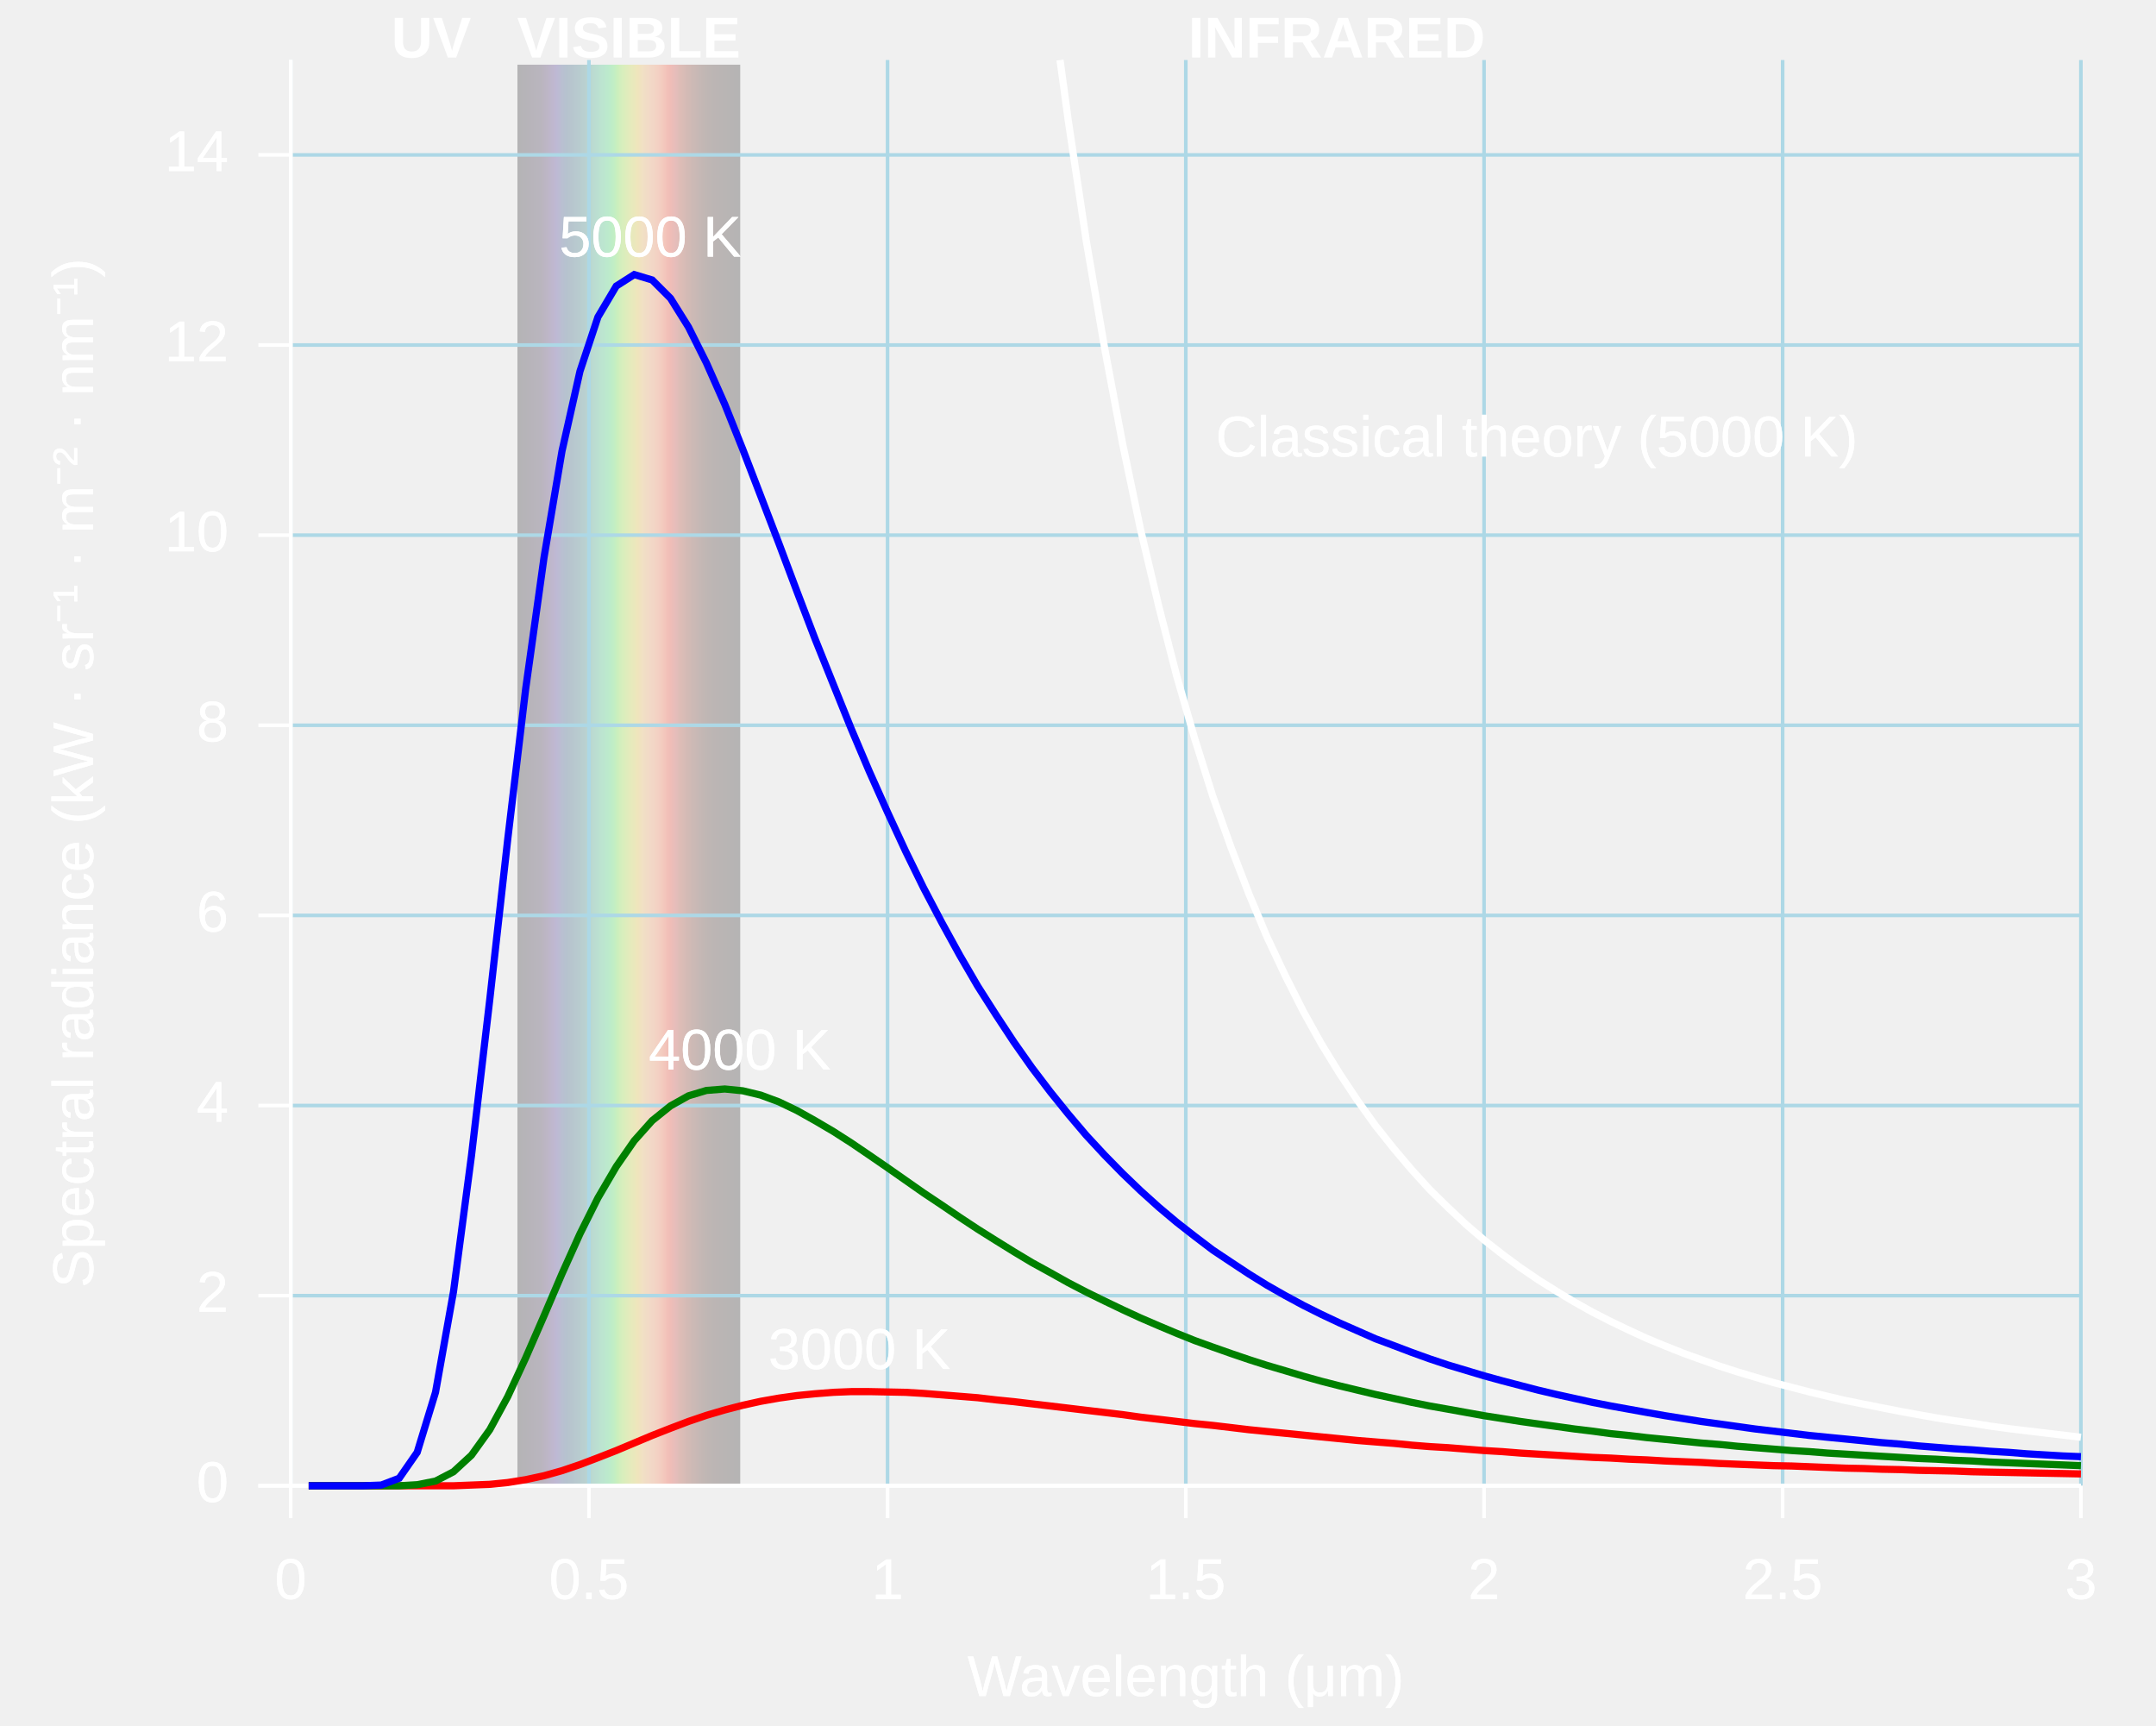
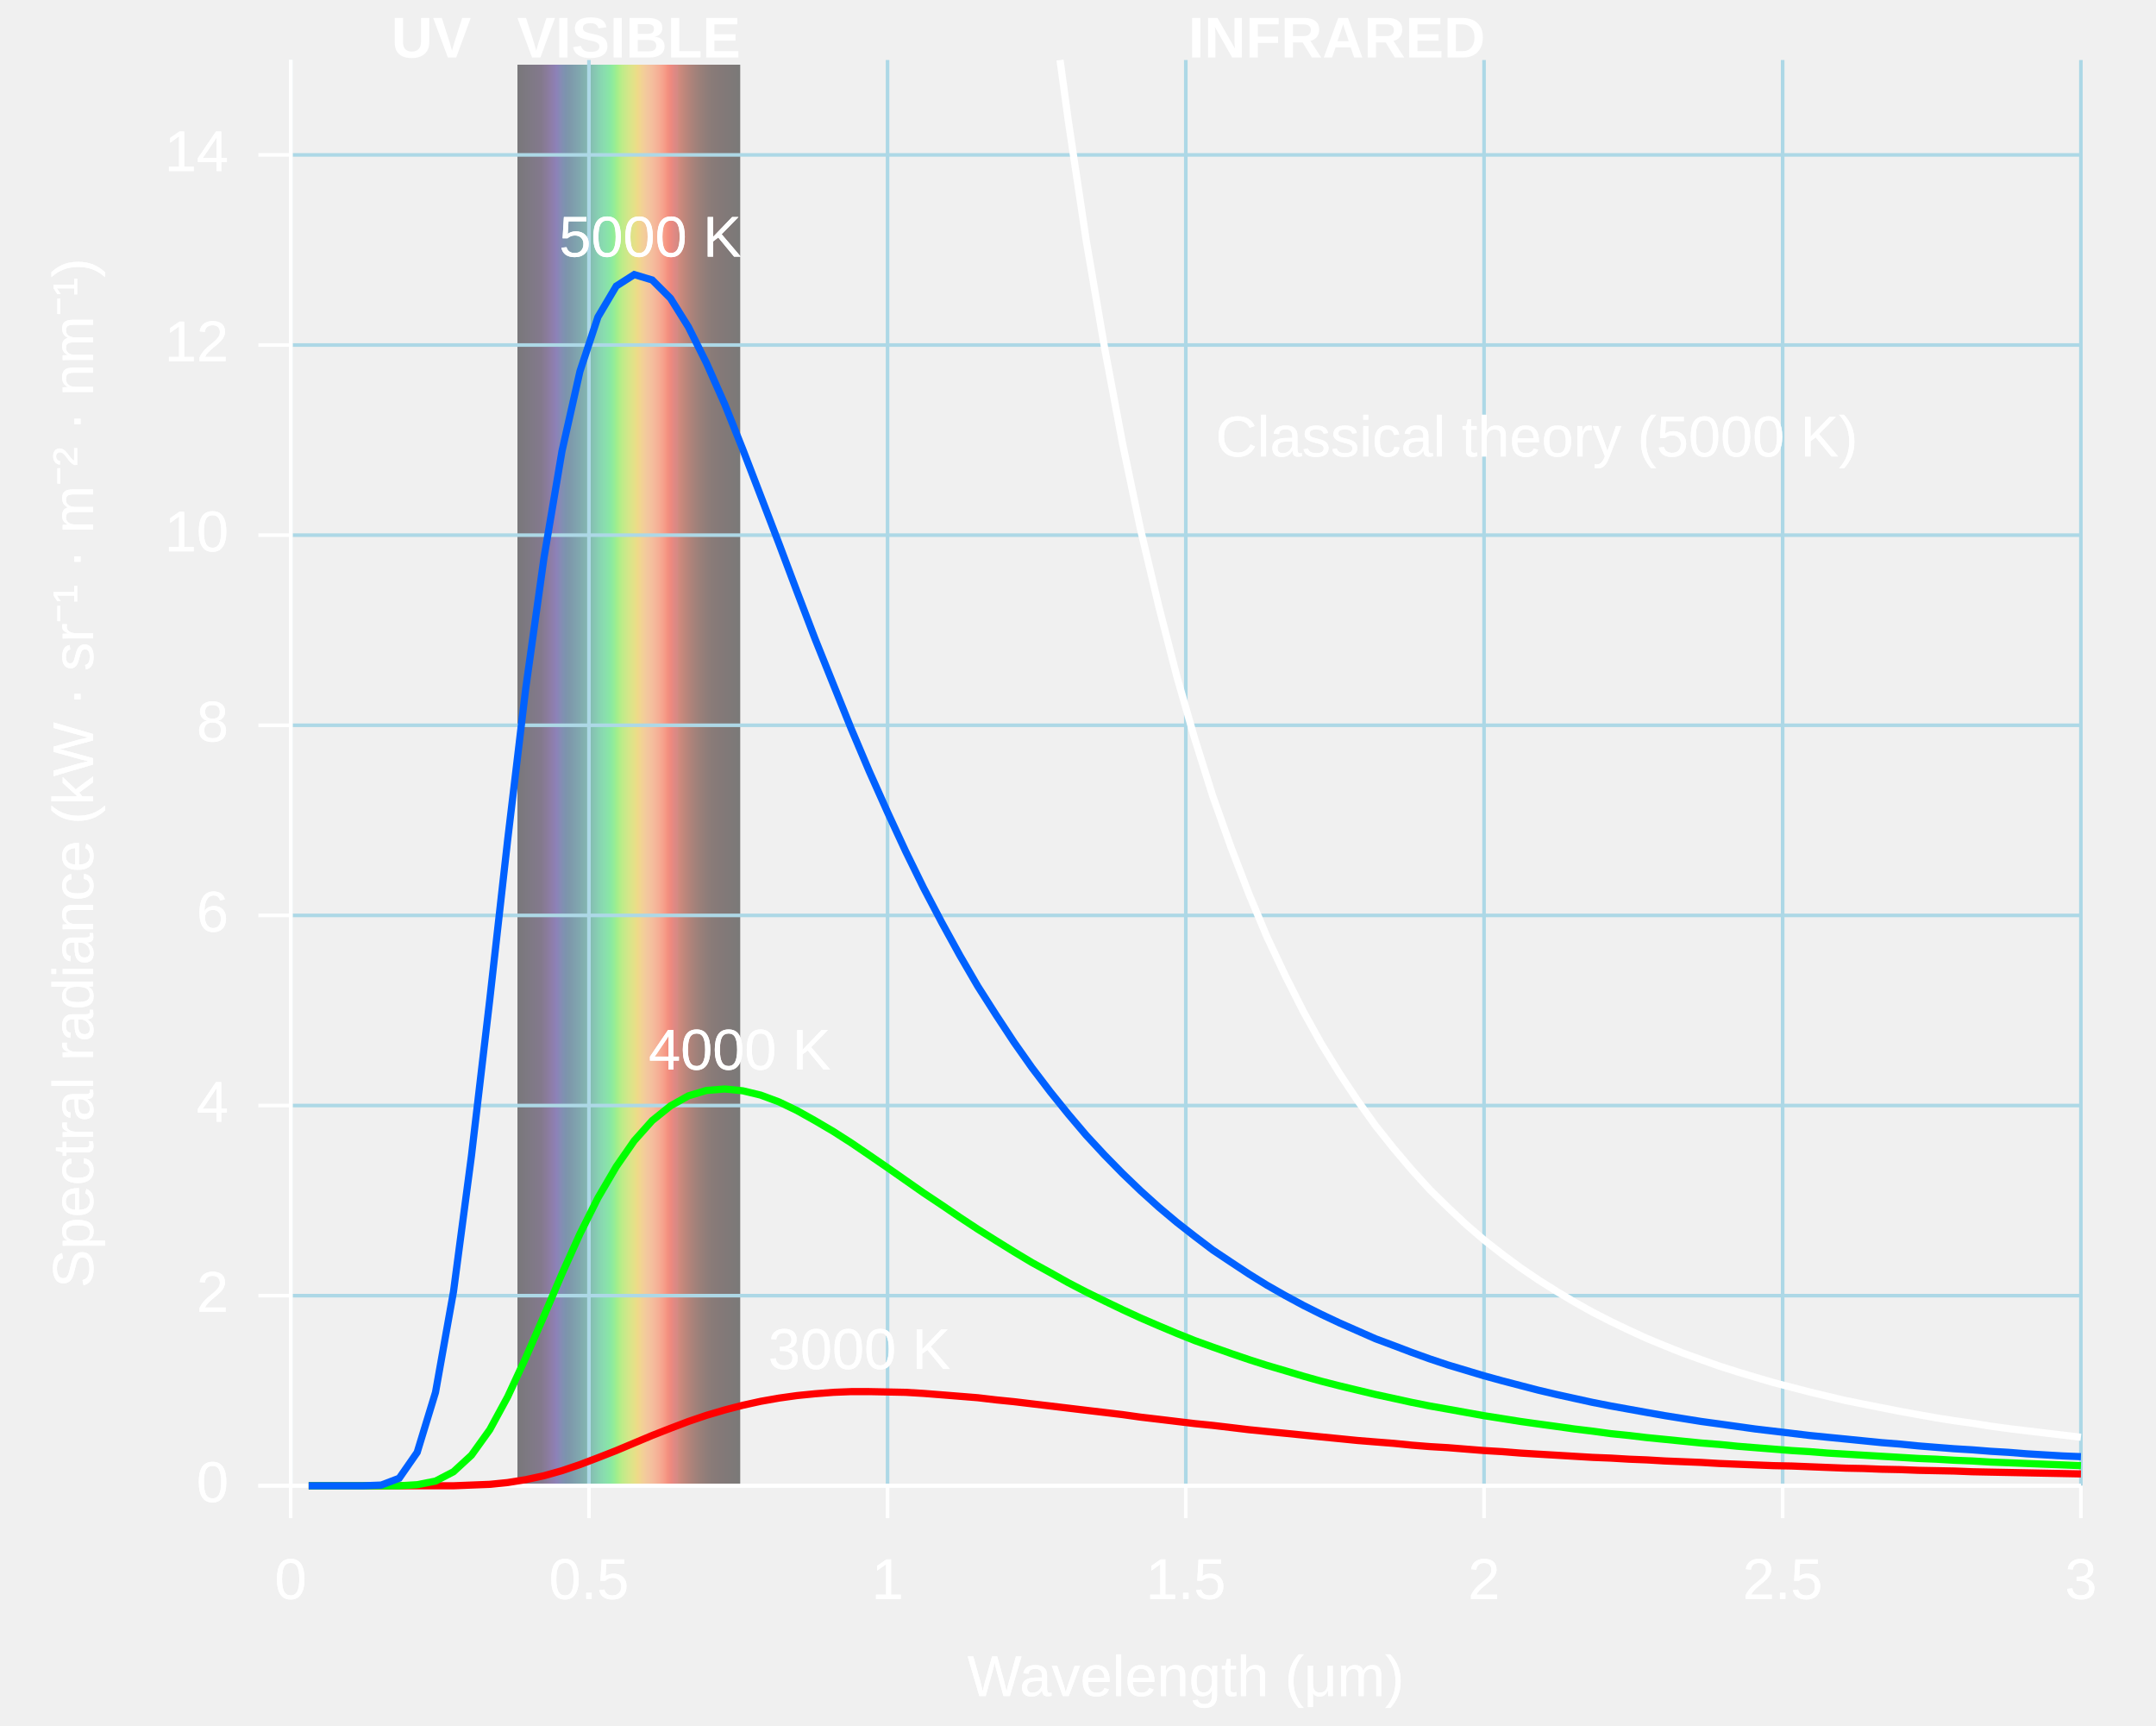
<svg xmlns="http://www.w3.org/2000/svg" width="600" height="480" viewBox="0 0 600 480">
  <defs>
    <linearGradient x1="0%" y1="0%" x2="100%" y2="0%" id="grad_spectrum">
      <stop offset="0.000" stop-color="#020005" />
      <stop offset="0.108" stop-color="#17032a" />
      <stop offset="0.121" stop-color="#1f053a" />
      <stop offset="0.135" stop-color="#25084b" />
      <stop offset="0.148" stop-color="#290a5c" />
      <stop offset="0.162" stop-color="#2b0e6f" />
      <stop offset="0.175" stop-color="#291380" />
      <stop offset="0.189" stop-color="#1f237b" />
      <stop offset="0.202" stop-color="#132e74" />
      <stop offset="0.216" stop-color="#09376c" />
      <stop offset="0.229" stop-color="#0a3e66" />
      <stop offset="0.243" stop-color="#0c4667" />
      <stop offset="0.256" stop-color="#0e4f6a" />
      <stop offset="0.270" stop-color="#10596c" />
      <stop offset="0.283" stop-color="#11636d" />
      <stop offset="0.297" stop-color="#146e6f" />
      <stop offset="0.310" stop-color="#177970" />
      <stop offset="0.324" stop-color="#178672" />
      <stop offset="0.337" stop-color="#1a9574" />
      <stop offset="0.351" stop-color="#1da375" />
      <stop offset="0.364" stop-color="#1db273" />
      <stop offset="0.378" stop-color="#20c070" />
      <stop offset="0.391" stop-color="#22cb6b" />
      <stop offset="0.405" stop-color="#21d662" />
      <stop offset="0.418" stop-color="#23e054" />
      <stop offset="0.432" stop-color="#36e842" />
      <stop offset="0.445" stop-color="#50ed28" />
      <stop offset="0.459" stop-color="#73eb22" />
      <stop offset="0.472" stop-color="#8fe722" />
      <stop offset="0.486" stop-color="#a5e221" />
      <stop offset="0.500" stop-color="#b9dc22" />
      <stop offset="0.513" stop-color="#cbd621" />
      <stop offset="0.527" stop-color="#dcce20" />
      <stop offset="0.540" stop-color="#ecc420" />
      <stop offset="0.554" stop-color="#f2b735" />
      <stop offset="0.567" stop-color="#f5ab42" />
      <stop offset="0.581" stop-color="#f69f49" />
      <stop offset="0.594" stop-color="#f7944b" />
      <stop offset="0.608" stop-color="#f98848" />
      <stop offset="0.621" stop-color="#fa7b42" />
      <stop offset="0.635" stop-color="#fb6c39" />
      <stop offset="0.648" stop-color="#fd5b2e" />
      <stop offset="0.662" stop-color="#fc471f" />
      <stop offset="0.675" stop-color="#f7300f" />
      <stop offset="0.689" stop-color="#ea220d" />
      <stop offset="0.702" stop-color="#d42215" />
      <stop offset="0.716" stop-color="#bf2318" />
      <stop offset="0.729" stop-color="#a92309" />
      <stop offset="0.743" stop-color="#981f07" />
      <stop offset="0.756" stop-color="#871b06" />
      <stop offset="0.770" stop-color="#771805" />
      <stop offset="0.783" stop-color="#671504" />
      <stop offset="0.797" stop-color="#591303" />
      <stop offset="0.810" stop-color="#4d1103" />
      <stop offset="0.824" stop-color="#420e02" />
      <stop offset="0.837" stop-color="#370c01" />
      <stop offset="0.851" stop-color="#2e0a01" />
      <stop offset="0.864" stop-color="#270801" />
      <stop offset="0.878" stop-color="#210600" />
      <stop offset="0.891" stop-color="#1e0400" />
      <stop offset="0.905" stop-color="#1a0300" />
      <stop offset="1.000" stop-color="#040100" />
    </linearGradient>
  </defs>
-   <path fill="url(#grad_spectrum)" fill-opacity="0.25" d="M144 18h62v395h-62z" />
+   <path fill="url(#grad_spectrum)" fill-opacity="0.5" d="M144 18h62v395h-62z" />
  <g font-family="Arial" font-size="12pt" font-weight="bold" text-anchor="middle" stroke="none" fill="#fff">
    <switch>
      <text x="120" y="16" systemLanguage="da">
        <tspan>UV</tspan>
      </text>
      <text x="120" y="16">
        <tspan>UV</tspan>
      </text>
    </switch>
    <switch>
      <text x="175" y="16" systemLanguage="da">
        <tspan>SYNLIGT</tspan>
      </text>
      <text x="175" y="16">
        <tspan>VISIBLE</tspan>
      </text>
    </switch>
    <switch>
      <text x="372" y="16" systemLanguage="da">
        <tspan>INFRARØD</tspan>
      </text>
      <text x="372" y="16">
        <tspan>INFRARED</tspan>
      </text>
    </switch>
  </g>
  <g style="fill:none;stroke-width:1;stroke-linecap:butt;stroke-linejoin:miter">
    <path stroke="rgb(173, 216, 230)" d="M579.1 413.4L579.1 16.7M496.1 413.4L496.1 16.7M413 413.4L413 16.7M330 413.4L330 16.7M247 413.4L247 16.7M163.9 413.4L163.9 16.7M80.9 413.4L80.9 16.7M80.9 43.1L579.1 43.1M80.9 96L579.1 96M80.9 148.9L579.1 148.9M80.9 201.8L579.1 201.8M80.9 254.7L579.1 254.7M80.9 307.6L579.1 307.6M80.9 360.5L579.1 360.5M80.9 413.4L579.1 413.4M579.1 413.4L579.1 16.7M496.1 413.4L496.1 16.7M413 413.4L413 16.7M330 413.4L330 16.7M247 413.4L247 16.7M163.9 413.4L163.9 16.7M80.9 413.4L80.9 16.7M80.9 43.1L579.1 43.1M80.9 96L579.1 96M80.9 148.9L579.1 148.9M80.9 201.8L579.1 201.8M80.9 254.7L579.1 254.7M80.9 307.6L579.1 307.6M80.9 360.5L579.1 360.5M80.9 413.4L579.1 413.4" />
    <path style="stroke:white" d="M579.1 413.4L579.1 422.4M496.1 413.4L496.1 422.4M413 413.4L413 422.4M330 413.4L330 422.4M247 413.4L247 422.4M163.9 413.4L163.9 422.4M80.9 413.4L80.9 422.4M80.9 43.1L71.9 43.1M80.9 96L71.9 96M80.9 148.9L71.9 148.9M80.9 201.8L71.9 201.8M80.9 254.7L71.9 254.7M80.9 307.6L71.9 307.6M80.9 360.5L71.9 360.5M579.1 413.4L579.1 422.4M496.1 413.4L496.1 422.4M413 413.4L413 422.4M330 413.4L330 422.4M247 413.4L247 422.4M163.9 413.4L163.9 422.4M80.9 413.4L80.9 422.4M80.9 43.1L71.9 43.1M80.9 96L71.9 96M80.9 148.9L71.9 148.9M80.9 201.8L71.9 201.8M80.9 254.7L71.9 254.7M80.9 307.6L71.9 307.6M80.9 360.5L71.9 360.5M80.9 413.4L71.9 413.4" />
    <path style="stroke:white" d="M80.9 16.7L80.9 413.4L579.1 413.4M579.1 16.7M80.9 16.7" />
    <path style="stroke:white" d="M80.9 16.7L80.9 413.4L579.1 413.4M579.1 16.7M80.9 16.7M80.9 413.4L71.9 413.4" />
    <path style="stroke:white" d="M80.9 16.7L80.9 413.4L579.1 413.4M579.1 16.7M80.9 16.7" />
    <path style="stroke:white" d="M80.9 16.7L80.9 413.4L579.1 413.4M579.1 16.7M80.9 16.7" />
    <g style="fill:white;font-family:Arial;font-size:12pt;text-anchor:end">
      <g transform="translate(63.6,417.9)">
        <switch>
          <text>
            <tspan>0</tspan>
          </text>
        </switch>
      </g>
      <g transform="translate(63.6,365.0)">
        <switch>
          <text>
            <tspan>2</tspan>
          </text>
        </switch>
      </g>
      <g transform="translate(63.6,312.1)">
        <switch>
          <text>
            <tspan> 4</tspan>
          </text>
        </switch>
      </g>
      <g transform="translate(63.6,259.2)">
        <switch>
          <text>
            <tspan> 6</tspan>
          </text>
        </switch>
      </g>
      <g transform="translate(63.6,206.3)">
        <switch>
          <text>
            <tspan> 8</tspan>
          </text>
        </switch>
      </g>
      <g transform="translate(63.6,153.4)">
        <switch>
          <text>
            <tspan> 10</tspan>
          </text>
        </switch>
      </g>
      <g transform="translate(63.6,100.5)">
        <switch>
          <text>
            <tspan> 12</tspan>
          </text>
        </switch>
      </g>
      <g transform="translate(63.6,47.6)">
        <switch>
          <text>
            <tspan> 14</tspan>
          </text>
        </switch>
      </g>
      <g transform="translate(80.9,444.9)" style="text-anchor:middle">
        <switch>
          <text>
            <tspan> 0</tspan>
          </text>
        </switch>
      </g>
      <g transform="translate(163.9,444.9)" style="text-anchor:middle">
        <switch>
          <text>
            <tspan> 0.5</tspan>
          </text>
        </switch>
      </g>
      <g transform="translate(247.0,444.9)" style="text-anchor:middle">
        <switch>
          <text>
            <tspan> 1</tspan>
          </text>
        </switch>
      </g>
      <g transform="translate(330.0,444.9)" style="text-anchor:middle">
        <switch>
          <text>
            <tspan> 1.5</tspan>
          </text>
        </switch>
      </g>
      <g transform="translate(413.0,444.9)" style="text-anchor:middle">
        <switch>
          <text>
            <tspan> 2</tspan>
          </text>
        </switch>
      </g>
      <g transform="translate(496.1,444.9)" style="text-anchor:middle">
        <switch>
          <text>
            <tspan> 2.5</tspan>
          </text>
        </switch>
      </g>
      <g transform="translate(579.1,444.9)" style="text-anchor:middle">
        <switch>
          <text>
            <tspan> 3</tspan>
          </text>
        </switch>
      </g>
      <g transform="translate(25.9,215.1) rotate(270)" style="text-anchor:middle">
        <switch>
          <text systemLanguage="da">
            <tspan>Spectral intensitet (kW · sr⁻¹ · m⁻² · nm⁻¹)</tspan>
          </text>
          <text>
            <tspan>Spectral radiance (kW · sr⁻¹ · m⁻² · nm⁻¹)</tspan>
          </text>
        </switch>
      </g>
      <g transform="translate(330.0,471.9)" style="text-anchor:middle">
        <switch>
          <text systemLanguage="da">
            <tspan>Bølgelængde (µm)</tspan>
          </text>
          <text>
            <tspan>Wavelength (μm)</tspan>
          </text>
        </switch>
      </g>
      <g transform="translate(155.6,71.4)" style="text-anchor:start">
        <switch>
          <text>
            <tspan>5000 K</tspan>
          </text>
        </switch>
      </g>
      <g transform="translate(180.5,297.6)" style="text-anchor:start">
        <switch>
          <text>
            <tspan>4000 K</tspan>
          </text>
        </switch>
      </g>
      <g transform="translate(213.8,380.9)" style="text-anchor:start">
        <switch>
          <text>
            <tspan>3000 K</tspan>
          </text>
        </switch>
      </g>
      <g transform="translate(338.3,127.0)" style="text-anchor:start">
        <switch>
          <text systemLanguage="da">
            <tspan>Klassisk teori (5000 K)</tspan>
          </text>
          <text>
            <tspan>Classical theory (5000 K)</tspan>
          </text>
        </switch>
      </g>
    </g>
    <g style="stroke:red;stroke-width:2">
      <path d="M85.9 413.4L91 413.4L96 413.4L101 413.4L106.1 413.4L111.1 413.4L116.1 413.4L121.2 413.4L126.2 413.4L131.2 413.2L136.3 413L141.3 412.5L146.3 411.7L151.4 410.6L156.4 409.2L161.4 407.5L166.4 405.6L171.5 403.6L176.5 401.5L181.5 399.4L186.6 397.4L191.6 395.5L196.6 393.8L201.7 392.3L206.7 391L211.7 389.9L216.8 389L221.8 388.3L226.8 387.8L231.9 387.4L236.9 387.2L241.9 387.2L247 387.3L252 387.4L257 387.7L262.1 388.1L267.1 388.5L272.1 388.9L277.2 389.5L282.2 390L287.2 390.6L292.3 391.2L297.3 391.8L302.3 392.4L307.4 393L312.4 393.6L317.4 394.3L322.5 394.9L327.5 395.5L332.5 396.1L337.5 396.6L342.6 397.2L347.6 397.8L352.6 398.3L357.7 398.8L362.7 399.3L367.7 399.8L372.8 400.3L377.8 400.8L382.8 401.2L387.9 401.6L392.9 402.1L397.9 402.5L403 402.8L408 403.2L413 403.6L418.1 403.9L423.1 404.3L428.1 404.6L433.2 404.9L438.2 405.2L443.2 405.5L448.3 405.7L453.3 406L458.3 406.2L463.4 406.5L468.4 406.7L473.4 406.9L478.5 407.2L483.5 407.4L488.5 407.6L493.6 407.8L498.6 407.9L503.6 408.1L508.6 408.3L513.7 408.5L518.7 408.6L523.7 408.8L528.8 408.9L533.8 409.1L538.8 409.2L543.9 409.3L548.9 409.5L553.9 409.6L559 409.7L564 409.8L569 409.9L574.1 410L579.1 410.1" />
    </g>
-     <g style="stroke:green;stroke-width:2">
+     <g style="stroke:#00ff00;stroke-width:2">
      <path d="M85.9 413.4L91 413.4L96 413.4L101 413.4L106.1 413.4L111.1 413.4L116.1 413.1L121.2 412.1L126.2 409.5L131.2 404.9L136.3 397.8L141.3 388.6L146.3 377.8L151.4 366.1L156.4 354.4L161.4 343.3L166.4 333.3L171.5 324.6L176.5 317.4L181.5 311.8L186.6 307.7L191.6 304.9L196.6 303.4L201.7 303L206.7 303.5L211.7 304.7L216.8 306.6L221.8 309L226.8 311.8L231.9 314.8L236.9 318L241.9 321.4L247 324.9L252 328.4L257 331.9L262.1 335.3L267.1 338.7L272.1 342L277.2 345.2L282.2 348.3L287.2 351.3L292.3 354.1L297.3 356.9L302.3 359.5L307.4 362L312.4 364.4L317.4 366.7L322.5 368.9L327.5 371L332.5 373L337.5 374.8L342.6 376.6L347.6 378.3L352.6 379.9L357.7 381.4L362.7 382.9L367.7 384.3L372.8 385.6L377.8 386.8L382.8 388L387.9 389.1L392.9 390.2L397.9 391.2L403 392.1L408 393L413 393.9L418.1 394.7L423.1 395.5L428.1 396.2L433.2 396.9L438.2 397.6L443.2 398.2L448.3 398.9L453.3 399.4L458.3 400L463.4 400.5L468.4 401L473.4 401.5L478.5 401.9L483.5 402.4L488.5 402.8L493.6 403.2L498.6 403.6L503.6 403.9L508.6 404.3L513.7 404.6L518.7 404.9L523.7 405.2L528.8 405.5L533.8 405.8L538.8 406L543.9 406.3L548.9 406.5L553.9 406.8L559 407L564 407.2L569 407.4L574.1 407.6L579.1 407.8" />
    </g>
-     <g style="stroke:blue;stroke-width:2">
+     <g style="stroke:#0061ff;stroke-width:2">
      <path d="M85.9 413.4L91 413.4L96 413.4L101 413.4L106.1 413.2L111.1 411.3L116.1 404.1L121.2 387.4L126.2 359.4L131.2 321.6L136.3 278.1L141.3 233.5L146.3 191.6L151.4 155.1L156.4 125.5L161.4 103.3L166.4 88.2L171.5 79.6L176.5 76.4L181.5 77.9L186.6 83L191.6 91L196.6 101L201.7 112.5L206.7 125L211.7 138L216.8 151.3L221.8 164.6L226.8 177.7L231.9 190.4L236.9 202.8L241.9 214.6L247 226L252 236.8L257 247L262.1 256.7L267.1 265.8L272.1 274.4L277.2 282.4L282.2 290L287.2 297.1L292.3 303.8L297.3 310L302.3 315.9L307.4 321.4L312.4 326.5L317.4 331.3L322.5 335.9L327.5 340.1L332.5 344L337.5 347.8L342.6 351.2L347.6 354.5L352.6 357.6L357.7 360.5L362.7 363.2L367.7 365.7L372.8 368.1L377.8 370.3L382.8 372.5L387.9 374.4L392.9 376.3L397.9 378.1L403 379.8L408 381.3L413 382.8L418.1 384.2L423.1 385.5L428.1 386.8L433.2 388L438.2 389.1L443.2 390.2L448.3 391.2L453.3 392.1L458.3 393L463.4 393.9L468.4 394.7L473.4 395.5L478.5 396.2L483.5 396.9L488.5 397.6L493.6 398.2L498.6 398.8L503.6 399.4L508.6 399.9L513.7 400.4L518.7 400.9L523.7 401.4L528.8 401.8L533.8 402.3L538.8 402.7L543.9 403.1L548.9 403.4L553.9 403.8L559 404.1L564 404.5L569 404.8L574.1 405.1L579.1 405.3" />
    </g>
    <g style="stroke:none;fill:white;font-family:Arial;font-size:12pt;text-anchor:end">
      <g transform="translate(63.6,417.9)">
        <switch>
          <text>
            <tspan> 0</tspan>
          </text>
        </switch>
      </g>
      <g transform="translate(63.6,365.0)">
        <switch>
          <text>
            <tspan> 2</tspan>
          </text>
        </switch>
      </g>
      <g transform="translate(63.6,312.1)">
        <switch>
          <text>
            <tspan> 4</tspan>
          </text>
        </switch>
      </g>
      <g transform="translate(63.6,259.2)">
        <switch>
          <text>
            <tspan> 6</tspan>
          </text>
        </switch>
      </g>
      <g transform="translate(63.6,206.3)">
        <switch>
          <text>
            <tspan> 8</tspan>
          </text>
        </switch>
      </g>
      <g transform="translate(63.6,153.4)">
        <switch>
          <text>
            <tspan> 10</tspan>
          </text>
        </switch>
      </g>
      <g transform="translate(63.6,100.5)">
        <switch>
          <text>
            <tspan> 12</tspan>
          </text>
        </switch>
      </g>
      <g transform="translate(63.6,47.6)">
        <switch>
          <text>
            <tspan> 14</tspan>
          </text>
        </switch>
      </g>
      <g transform="translate(80.9,444.9)" style="text-anchor:middle">
        <switch>
          <text>
            <tspan> 0</tspan>
          </text>
        </switch>
      </g>
      <g transform="translate(163.9,444.9)" style="text-anchor:middle">
        <switch>
          <text>
            <tspan> 0.5</tspan>
          </text>
        </switch>
      </g>
      <g transform="translate(247.0,444.9)" style="text-anchor:middle">
        <switch>
          <text>
            <tspan> 1</tspan>
          </text>
        </switch>
      </g>
      <g transform="translate(330.0,444.9)" style="text-anchor:middle">
        <switch>
          <text>
            <tspan> 1.5</tspan>
          </text>
        </switch>
      </g>
      <g transform="translate(413.0,444.9)" style="text-anchor:middle">
        <switch>
          <text>
            <tspan> 2</tspan>
          </text>
        </switch>
      </g>
      <g transform="translate(496.1,444.9)" style="text-anchor:middle">
        <switch>
          <text>
            <tspan> 2.5</tspan>
          </text>
        </switch>
      </g>
      <g transform="translate(579.1,444.9)" style="text-anchor:middle">
        <switch>
          <text>
            <tspan> 3</tspan>
          </text>
        </switch>
      </g>
      <g transform="translate(25.9,215.1) rotate(270)" style="text-anchor:middle">
        <switch>
          <text systemLanguage="da">
            <tspan> Spectral intensitet (kW · sr⁻¹ · m⁻² · nm⁻¹)</tspan>
          </text>
          <text>
            <tspan>Spectral radiance (kW · sr⁻¹ · m⁻² · nm⁻¹)</tspan>
          </text>
        </switch>
      </g>
      <g transform="translate(330.0,471.9)" style="text-anchor:middle">
        <switch>
          <text systemLanguage="da">
            <tspan> Bølgelængde (µm)</tspan>
          </text>
          <text>
            <tspan>Wavelength (μm)</tspan>
          </text>
        </switch>
      </g>
      <g transform="translate(155.6,71.4)" style="text-anchor:start">
        <switch>
          <text>
            <tspan>5000 K</tspan>
          </text>
        </switch>
      </g>
      <g transform="translate(180.5,297.6)" style="text-anchor:start">
        <switch>
          <text>
            <tspan>4000 K</tspan>
          </text>
        </switch>
      </g>
      <g transform="translate(213.8,380.9)" style="text-anchor:start">
        <switch>
          <text>
            <tspan>3000 K</tspan>
          </text>
        </switch>
      </g>
      <g transform="translate(338.3,127.0)" style="text-anchor:start">
        <switch>
          <text systemLanguage="da">
            <tspan>Klassisk teori (5000 K)</tspan>
          </text>
          <text>
            <tspan>Classical theory (5000 K)</tspan>
          </text>
        </switch>
      </g>
    </g>
    <path style="stroke:#fff;stroke-width:2" d="M295 16.7L297.3 33.6L302.3 67L307.4 96.8L312.4 123.4L317.4 147.3L322.5 168.8L327.5 188.2L332.5 205.6L337.5 221.5L342.6 235.8L347.6 248.8L352.6 260.7L357.7 271.5L362.7 281.4L367.7 290.4L372.8 298.7L377.8 306.2L382.8 313.2L387.9 319.6L392.9 325.5L397.9 331L403 336L408 340.7L413 345L418.1 349L423.1 352.7L428.1 356.1L433.2 359.3L438.2 362.3L443.2 365.1L448.3 367.7L453.3 370.1L458.3 372.4L463.4 374.5L468.4 376.5L473.4 378.3L478.5 380.1L483.5 381.7L488.5 383.2L493.6 384.7L498.6 386L503.6 387.3L508.6 388.5L513.7 389.7L518.7 390.7L523.7 391.7L528.8 392.7L533.8 393.6L538.8 394.5L543.9 395.3L548.9 396L553.9 396.8L559 397.5L564 398.1L569 398.7L574.1 399.3L579.1 399.9" />
  </g>
</svg>
